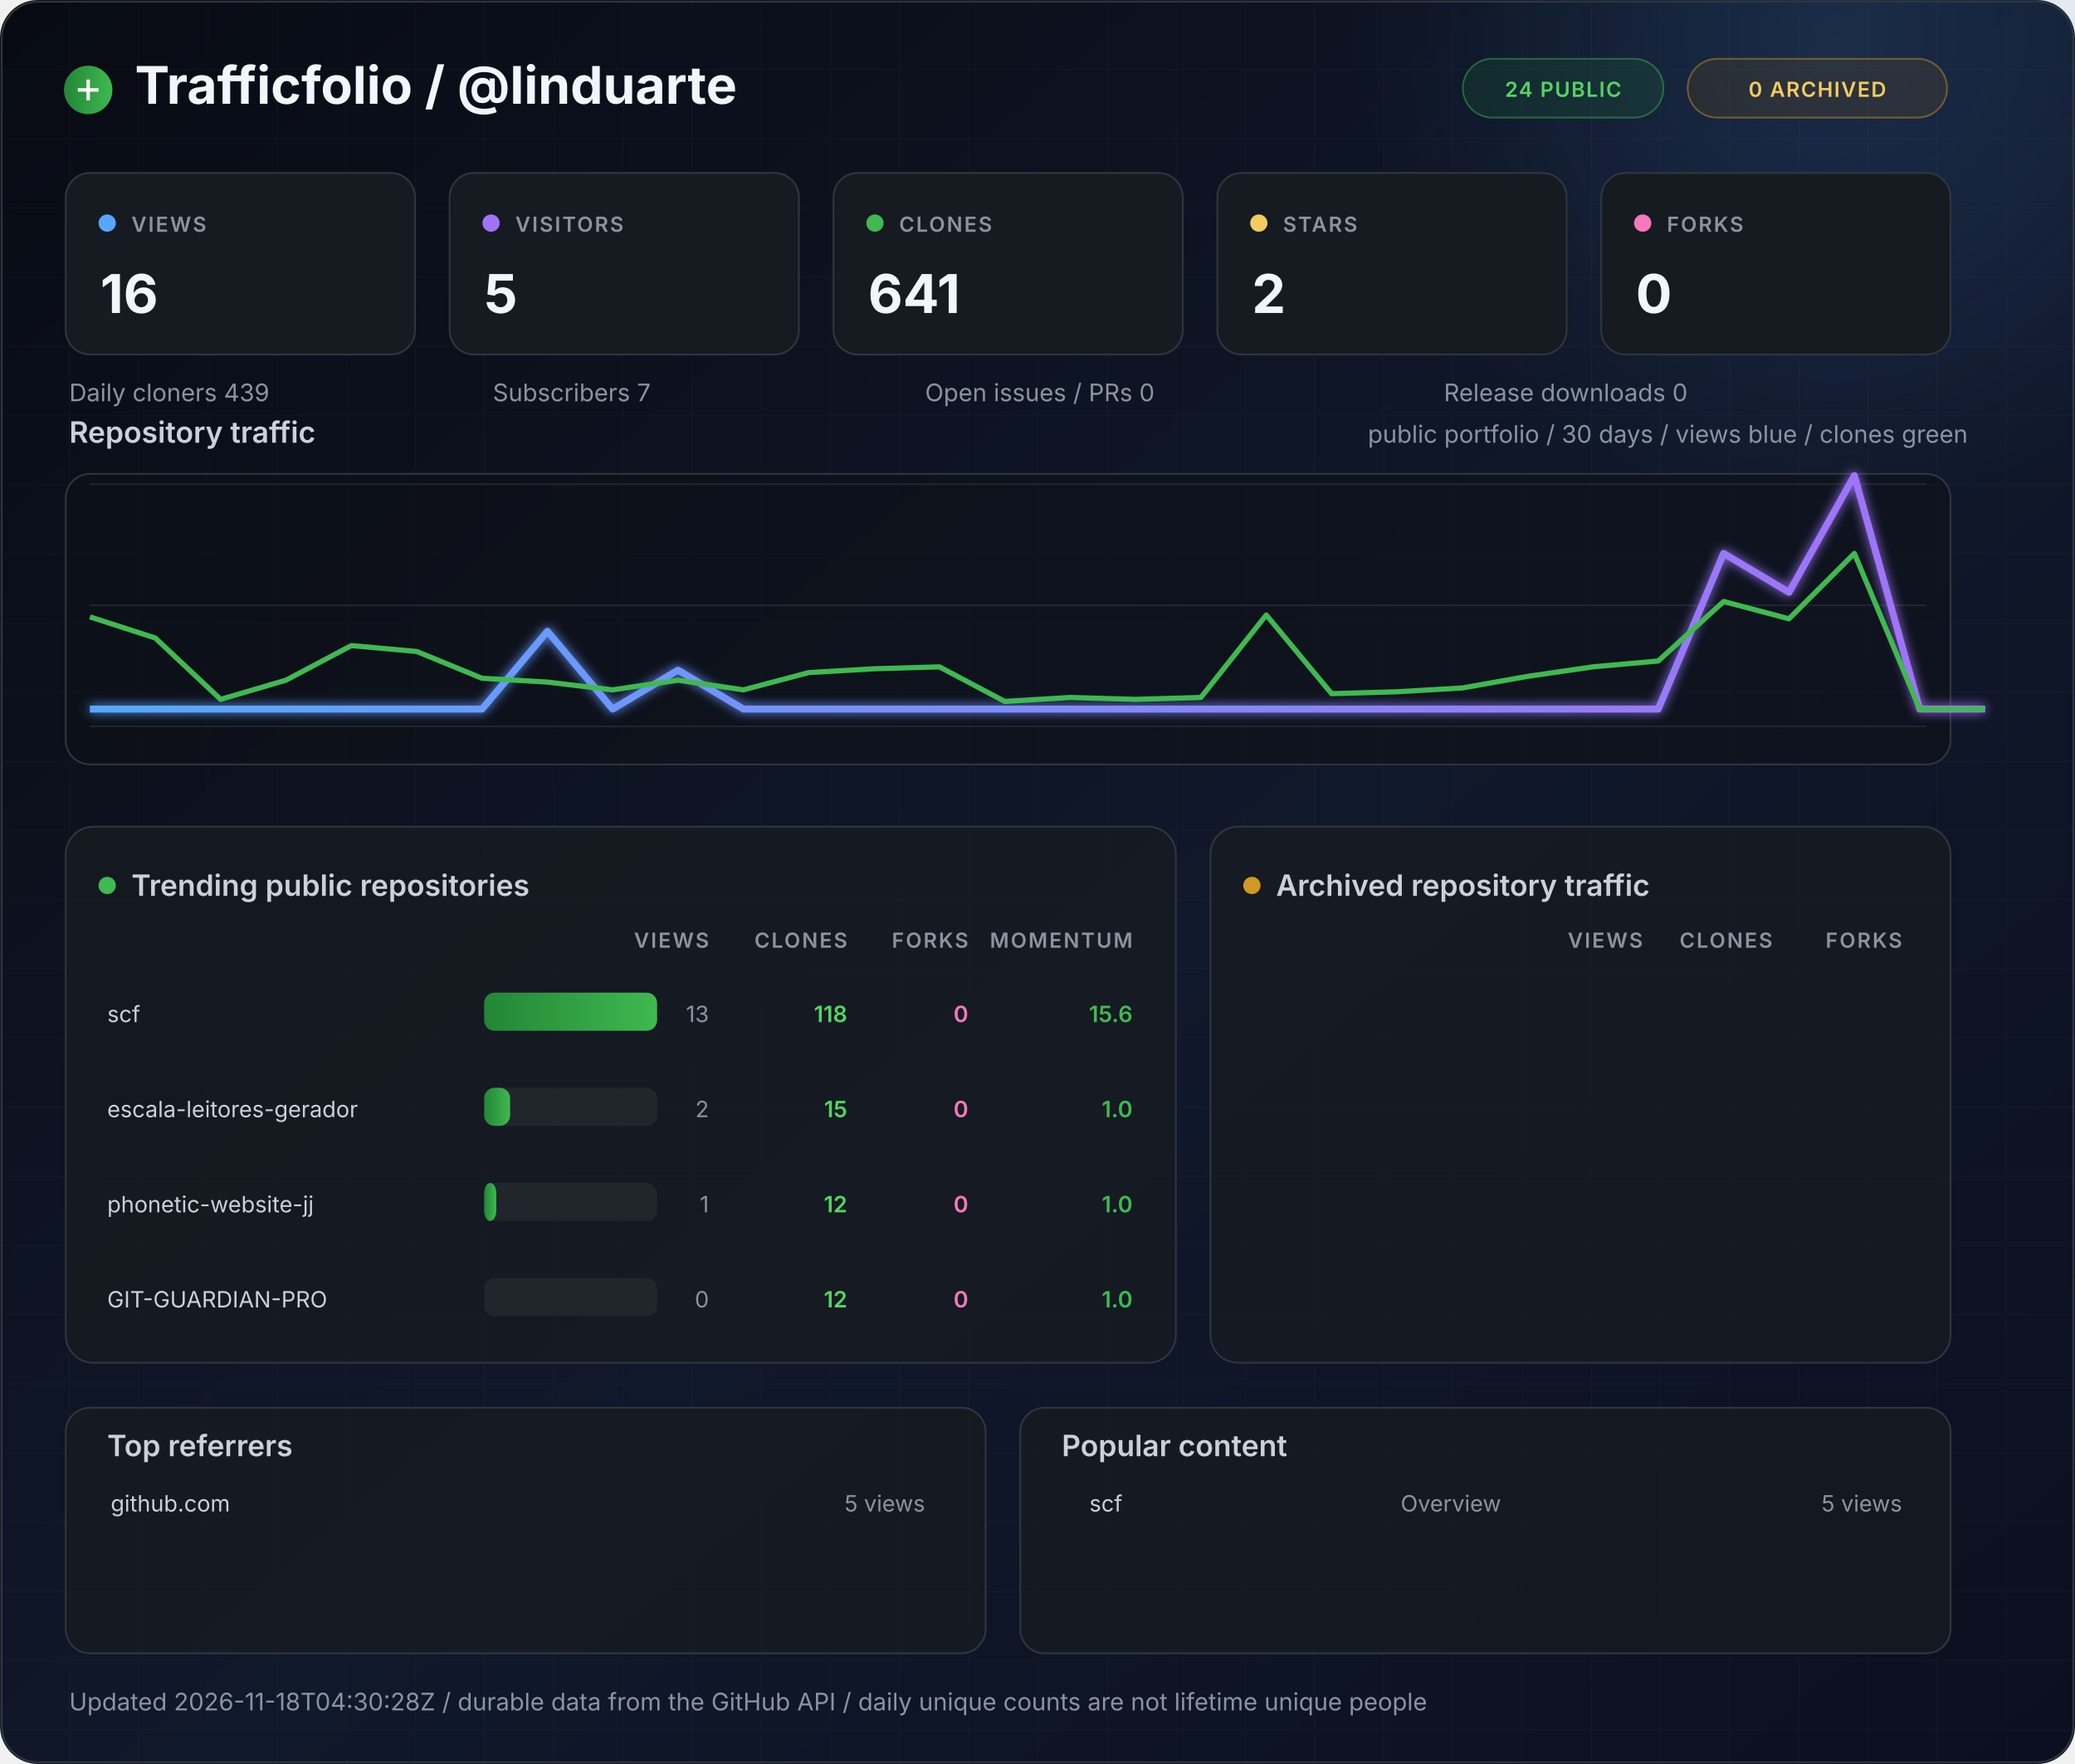
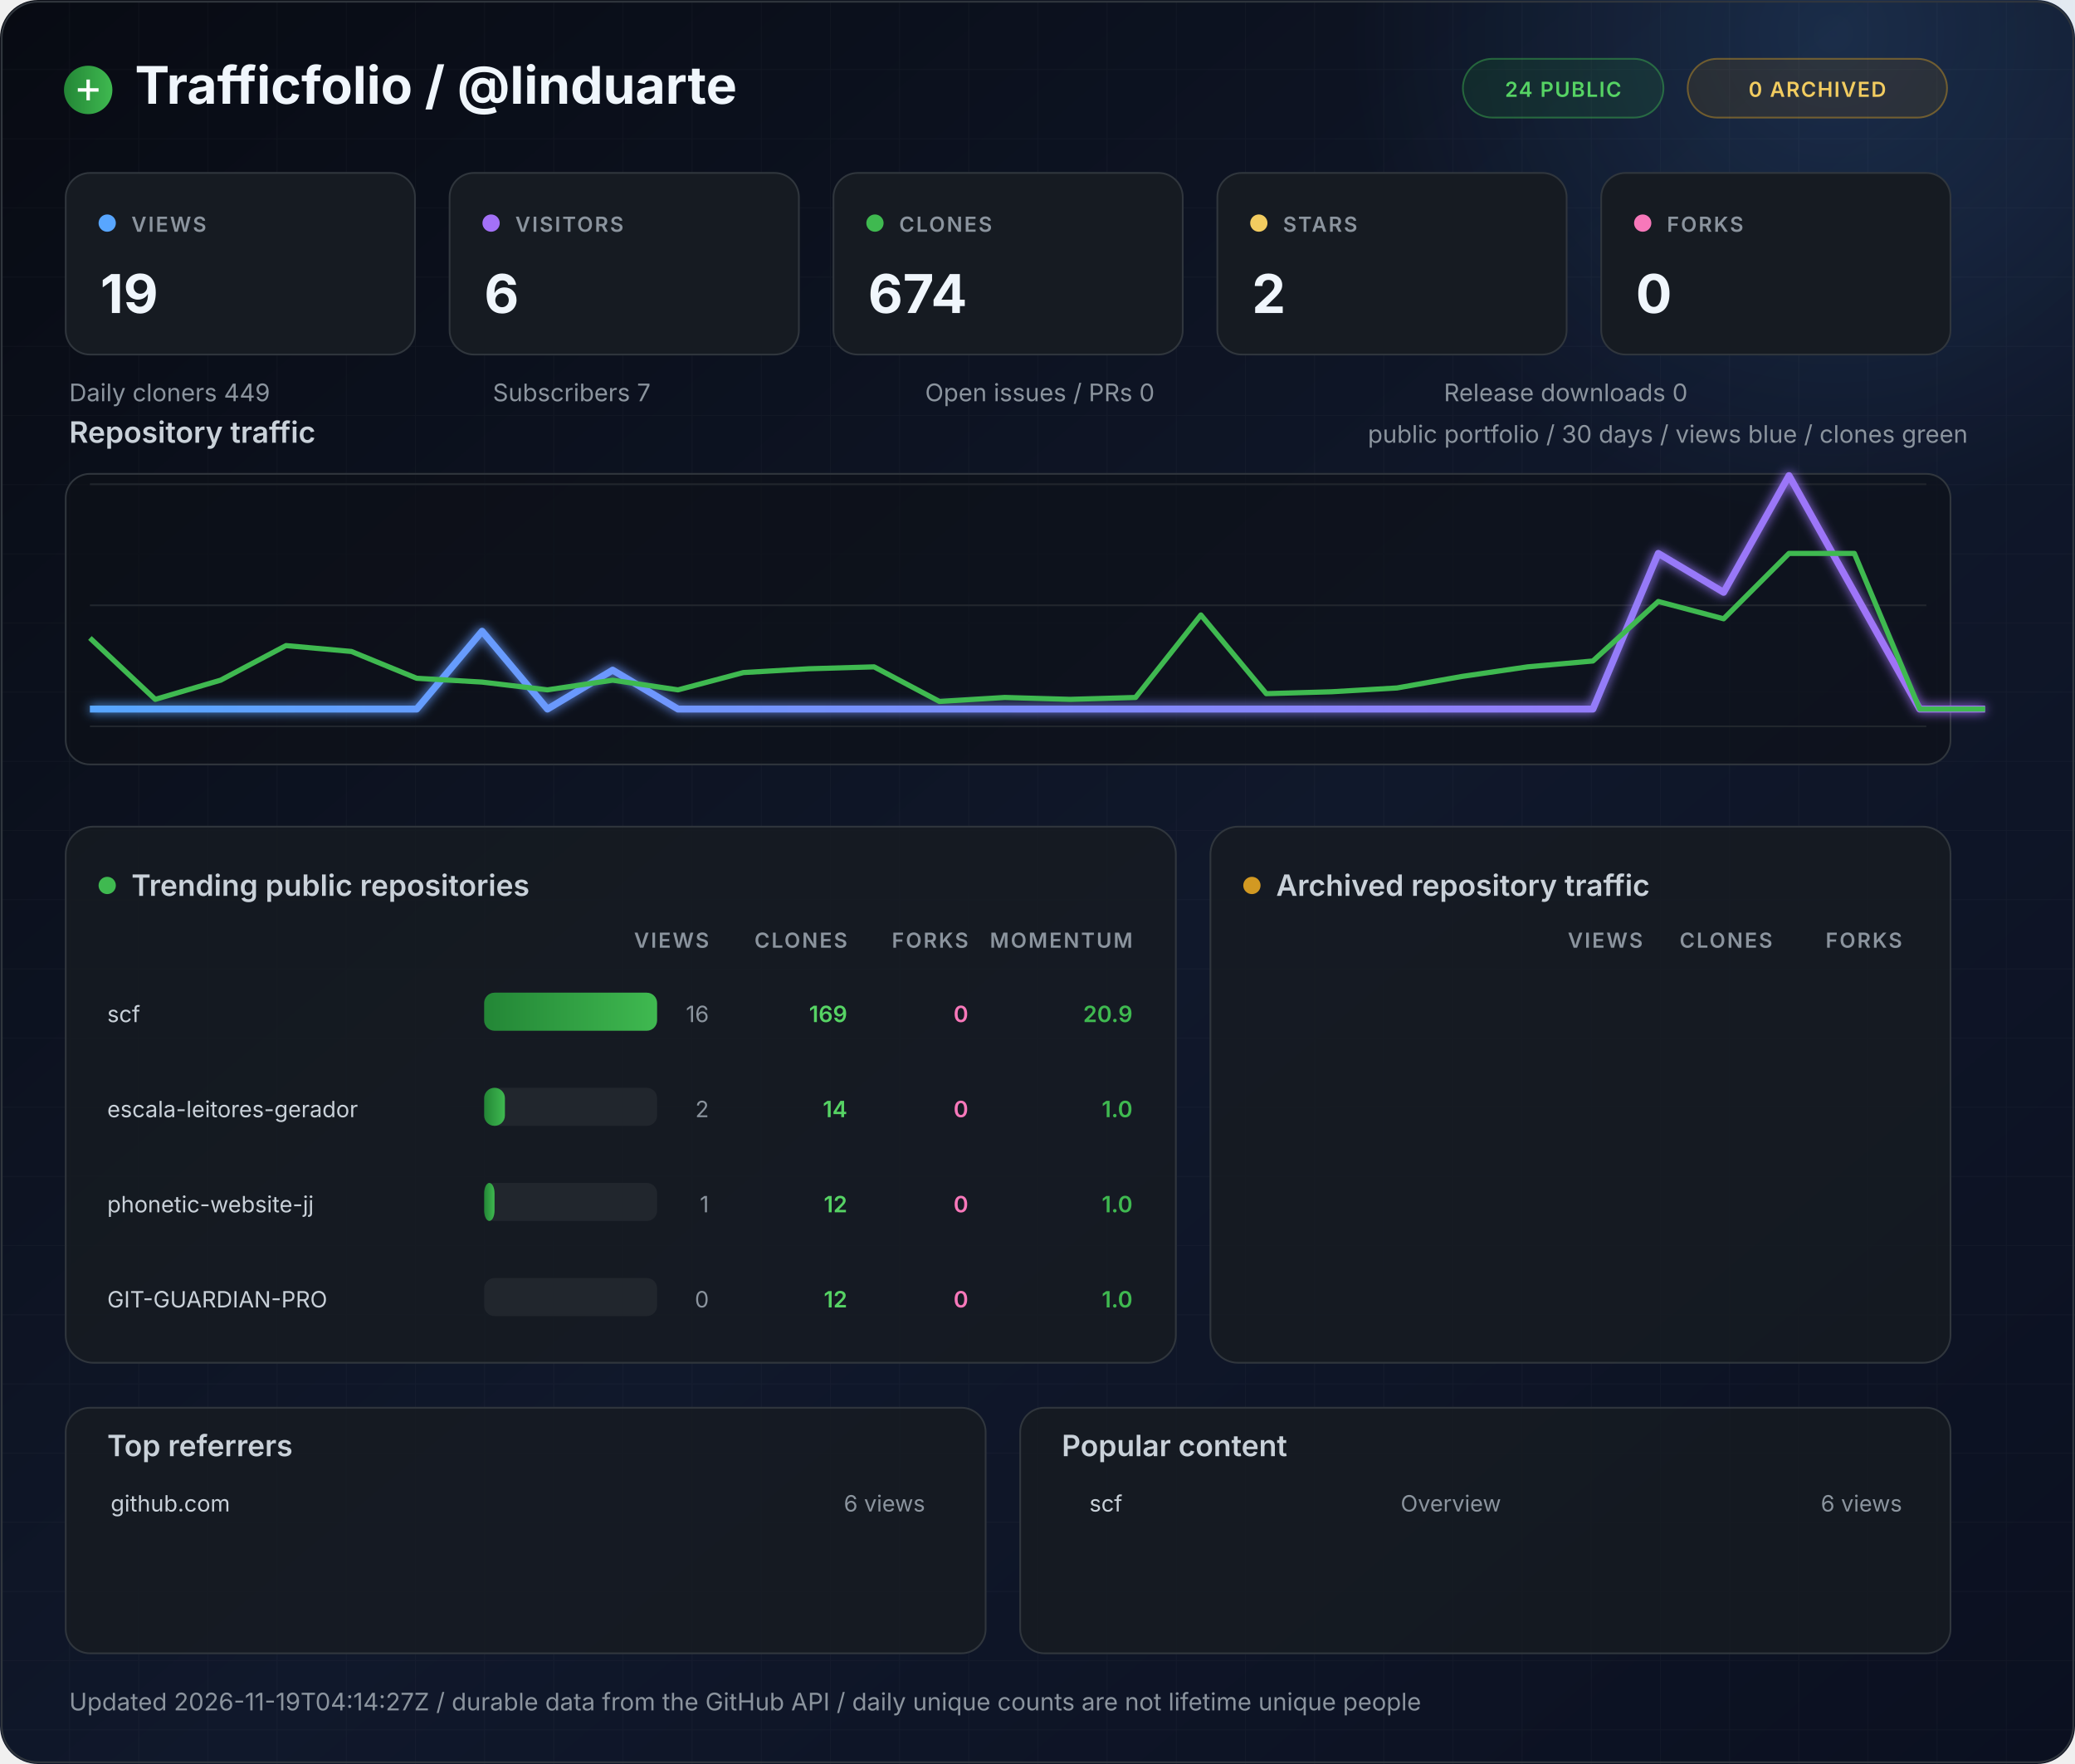
<svg xmlns="http://www.w3.org/2000/svg" width="1200" height="1020" viewBox="0 0 1200 1020" role="img" aria-label="Trafficfolio GitHub analytics dashboard for linduarte">
  <defs>
    <linearGradient id="bg" x1="0" y1="0" x2="1" y2="1">
      <stop stop-color="#080b13" />
      <stop offset=".55" stop-color="#10182b" />
      <stop offset="1" stop-color="#0b1020" />
    </linearGradient>
    <linearGradient id="line" x1="0" y1="0" x2="1" y2="0">
      <stop stop-color="#58a6ff" />
      <stop offset="1" stop-color="#a371f7" />
    </linearGradient>
    <linearGradient id="bar" x1="0" y1="0" x2="1" y2="0">
      <stop stop-color="#238636" />
      <stop offset="1" stop-color="#3fb950" />
    </linearGradient>
    <linearGradient id="archiveBar" x1="0" y1="0" x2="1" y2="0">
      <stop stop-color="#9e6a03" />
      <stop offset="1" stop-color="#f2cc60" />
    </linearGradient>
    <radialGradient id="ambient">
      <stop stop-color="#58a6ff" stop-opacity=".16" />
      <stop offset="1" stop-color="#58a6ff" stop-opacity="0" />
    </radialGradient>
    <pattern id="grid" width="40" height="40" patternUnits="userSpaceOnUse">
      <path d="M40 0H0V40" fill="none" stroke="#ffffff" stroke-opacity=".025" />
    </pattern>
    <filter id="glow">
      <feGaussianBlur stdDeviation="3" result="b" />
      <feMerge>
        <feMergeNode in="b" />
        <feMergeNode in="SourceGraphic" />
      </feMerge>
    </filter>
    <style>
    .title{font:750 30px -apple-system,BlinkMacSystemFont,"Segoe UI",sans-serif;fill:#f0f6fc}
    .subtitle{font:14px -apple-system,BlinkMacSystemFont,"Segoe UI",sans-serif;fill:#8b949e}
    .label{font:600 12px -apple-system,BlinkMacSystemFont,"Segoe UI",sans-serif;fill:#8b949e;letter-spacing:1px}
    .metric{font:700 31px -apple-system,BlinkMacSystemFont,"Segoe UI",sans-serif;fill:#f0f6fc}
    .section{font:600 17px -apple-system,BlinkMacSystemFont,"Segoe UI",sans-serif;fill:#c9d1d9}
    .repo,.value,.trend,.archive,.clone,.fork{font:13px -apple-system,BlinkMacSystemFont,"Segoe UI",sans-serif;fill:#c9d1d9}
    .value{fill:#8b949e} .trend{fill:#3fb950;font-weight:600} .archive{fill:#d29922}
    .clone{fill:#56d364;font-weight:600} .fork{fill:#f778ba;font-weight:600}
    .pill{font:600 12px -apple-system,BlinkMacSystemFont,"Segoe UI",sans-serif;letter-spacing:.7px}
  </style>
  </defs>
  <rect width="1200" height="1020" rx="22" fill="url(#bg)" />
  <rect width="1200" height="1020" rx="22" fill="url(#grid)" />
  <circle cx="1060" cy="20" r="280" fill="url(#ambient)" />
  <rect x="1" y="1" width="1198" height="1018" rx="21" fill="none" stroke="#30363d" />
  <circle cx="51" cy="52" r="14" fill="url(#bar)" />
  <path d="M45 52h12M51 46v12" stroke="#fff" stroke-width="2" />
  <text x="78" y="60" class="title">Trafficfolio / @linduarte</text>
  <rect x="846" y="34" width="116" height="34" rx="17" fill="#238636" fill-opacity=".16" stroke="#3fb950" stroke-opacity=".45" />
  <text x="904" y="56" text-anchor="middle" class="pill" fill="#56d364">24 PUBLIC</text>
  <rect x="976" y="34" width="150" height="34" rx="17" fill="#9e6a03" fill-opacity=".14" stroke="#d29922" stroke-opacity=".45" />
  <text x="1051" y="56" text-anchor="middle" class="pill" fill="#f2cc60">0 ARCHIVED</text>
  <rect x="38" y="100" width="202" height="105" rx="14" fill="#161b22" stroke="#30363d" />
  <circle cx="62" cy="129" r="5" fill="#58a6ff" />
  <text x="76" y="134" class="label">VIEWS</text>
-   <text x="58" y="181" class="metric">16</text>
+   <text x="58" y="181" class="metric">19</text>
  <rect x="260" y="100" width="202" height="105" rx="14" fill="#161b22" stroke="#30363d" />
  <circle cx="284" cy="129" r="5" fill="#a371f7" />
  <text x="298" y="134" class="label">VISITORS</text>
-   <text x="280" y="181" class="metric">5</text>
+   <text x="280" y="181" class="metric">6</text>
  <rect x="482" y="100" width="202" height="105" rx="14" fill="#161b22" stroke="#30363d" />
  <circle cx="506" cy="129" r="5" fill="#3fb950" />
  <text x="520" y="134" class="label">CLONES</text>
-   <text x="502" y="181" class="metric">641</text>
+   <text x="502" y="181" class="metric">674</text>
  <rect x="704" y="100" width="202" height="105" rx="14" fill="#161b22" stroke="#30363d" />
  <circle cx="728" cy="129" r="5" fill="#f2cc60" />
  <text x="742" y="134" class="label">STARS</text>
  <text x="724" y="181" class="metric">2</text>
  <rect x="926" y="100" width="202" height="105" rx="14" fill="#161b22" stroke="#30363d" />
  <circle cx="950" cy="129" r="5" fill="#f778ba" />
  <text x="964" y="134" class="label">FORKS</text>
  <text x="946" y="181" class="metric">0</text>
-   <text x="40" y="232" class="subtitle">Daily cloners 439</text>
+   <text x="40" y="232" class="subtitle">Daily cloners 449</text>
  <text x="285" y="232" class="subtitle">Subscribers 7</text>
  <text x="535" y="232" class="subtitle">Open issues / PRs 0</text>
  <text x="835" y="232" class="subtitle">Release downloads 0</text>
  <text x="40" y="256" class="section">Repository traffic</text>
  <text x="1138" y="256" text-anchor="end" class="subtitle">public portfolio / 30 days / views blue / clones green</text>
  <rect x="38" y="274" width="1090" height="168" rx="14" fill="#0d1117" fill-opacity=".62" stroke="#30363d" />
  <line x1="52" y1="420" x2="1114" y2="420" stroke="#21262d" />
  <line x1="52" y1="350" x2="1114" y2="350" stroke="#21262d" />
  <line x1="52" y1="280" x2="1114" y2="280" stroke="#21262d" />
-   <polyline points="52.0,410.0 89.8,410.0 127.6,410.0 165.4,410.0 203.2,410.0 241.0,410.0 278.8,410.0 316.6,365.0 354.3,410.0 392.1,387.5 429.9,410.0 467.7,410.0 505.5,410.0 543.3,410.0 581.1,410.0 618.9,410.0 656.7,410.0 694.5,410.0 732.3,410.0 770.1,410.0 807.9,410.0 845.7,410.0 883.4,410.0 921.2,410.0 959.0,410.0 996.8,320.0 1034.6,342.5 1072.4,275.0 1110.2,410.0 1148.0,410.0" fill="none" stroke="url(#line)" stroke-width="4" stroke-linejoin="round" filter="url(#glow)" />
-   <polyline points="52.0,356.7 89.8,368.9 127.6,404.4 165.4,393.3 203.2,373.3 241.0,376.7 278.8,392.2 316.6,394.4 354.3,398.9 392.1,393.3 429.9,398.9 467.7,388.9 505.5,386.7 543.3,385.6 581.1,405.6 618.9,403.3 656.7,404.4 694.5,403.3 732.3,355.6 770.1,401.1 807.9,400.0 845.7,397.8 883.4,391.1 921.2,385.6 959.0,382.2 996.8,347.8 1034.6,357.8 1072.4,320.0 1110.2,410.0 1148.0,410.0" fill="none" stroke="#3fb950" stroke-width="3" stroke-linejoin="round" />
+   <polyline points="52.0,410.0 89.8,410.0 127.6,410.0 165.4,410.0 203.2,410.0 241.0,410.0 278.8,365.0 316.6,410.0 354.3,387.5 392.1,410.0 429.9,410.0 467.7,410.0 505.5,410.0 543.3,410.0 581.1,410.0 618.9,410.0 656.7,410.0 694.5,410.0 732.3,410.0 770.1,410.0 807.9,410.0 845.7,410.0 883.4,410.0 921.2,410.0 959.0,320.0 996.8,342.5 1034.6,275.0 1072.4,342.5 1110.2,410.0 1148.0,410.0" fill="none" stroke="url(#line)" stroke-width="4" stroke-linejoin="round" filter="url(#glow)" />
+   <polyline points="52.0,368.9 89.8,404.4 127.6,393.3 165.4,373.3 203.2,376.7 241.0,392.2 278.8,394.4 316.6,398.9 354.3,393.3 392.1,398.9 429.9,388.9 467.7,386.7 505.5,385.6 543.3,405.6 581.1,403.3 618.9,404.4 656.7,403.3 694.5,355.6 732.3,401.1 770.1,400.0 807.9,397.8 845.7,391.1 883.4,385.6 921.2,382.2 959.0,347.8 996.8,357.8 1034.6,320.0 1072.4,320.0 1110.2,410.0 1148.0,410.0" fill="none" stroke="#3fb950" stroke-width="3" stroke-linejoin="round" />
  <rect x="38" y="478" width="642" height="310" rx="16" fill="#161b22" fill-opacity=".82" stroke="#30363d" />
  <circle cx="62" cy="512" r="5" fill="#3fb950" />
  <text x="76" y="518" class="section">Trending public repositories</text>
  <text x="410" y="548" text-anchor="end" class="label">VIEWS</text>
  <text x="490" y="548" text-anchor="end" class="label">CLONES</text>
  <text x="560" y="548" text-anchor="end" class="label">FORKS</text>
  <text x="655" y="548" text-anchor="end" class="label">MOMENTUM</text>
  <text x="62" y="591" class="repo">scf</text>
  <rect x="280" y="574" width="100" height="22" rx="6" fill="#21262d" />
  <rect x="280" y="574" width="100" height="22" rx="6" fill="url(#bar)" />
-   <text x="410" y="591" text-anchor="end" class="value">13</text>
-   <text x="490" y="591" text-anchor="end" class="clone">118</text>
+   <text x="410" y="591" text-anchor="end" class="value">16</text>
+   <text x="490" y="591" text-anchor="end" class="clone">169</text>
  <text x="560" y="591" text-anchor="end" class="fork">0</text>
-   <text x="655" y="591" text-anchor="end" class="trend">15.6</text>
+   <text x="655" y="591" text-anchor="end" class="trend">20.9</text>
  <text x="62" y="646" class="repo">escala-leitores-gerador</text>
  <rect x="280" y="629" width="100" height="22" rx="6" fill="#21262d" />
-   <rect x="280" y="629" width="15" height="22" rx="6" fill="url(#bar)" />
+   <rect x="280" y="629" width="12" height="22" rx="6" fill="url(#bar)" />
  <text x="410" y="646" text-anchor="end" class="value">2</text>
-   <text x="490" y="646" text-anchor="end" class="clone">15</text>
+   <text x="490" y="646" text-anchor="end" class="clone">14</text>
  <text x="560" y="646" text-anchor="end" class="fork">0</text>
  <text x="655" y="646" text-anchor="end" class="trend">1.0</text>
  <text x="62" y="701" class="repo">phonetic-website-jj</text>
  <rect x="280" y="684" width="100" height="22" rx="6" fill="#21262d" />
-   <rect x="280" y="684" width="7" height="22" rx="6" fill="url(#bar)" />
+   <rect x="280" y="684" width="6" height="22" rx="6" fill="url(#bar)" />
  <text x="410" y="701" text-anchor="end" class="value">1</text>
  <text x="490" y="701" text-anchor="end" class="clone">12</text>
  <text x="560" y="701" text-anchor="end" class="fork">0</text>
  <text x="655" y="701" text-anchor="end" class="trend">1.0</text>
  <text x="62" y="756" class="repo">GIT-GUARDIAN-PRO</text>
  <rect x="280" y="739" width="100" height="22" rx="6" fill="#21262d" />
  <rect x="280" y="739" width="0" height="22" rx="6" fill="url(#bar)" />
  <text x="410" y="756" text-anchor="end" class="value">0</text>
  <text x="490" y="756" text-anchor="end" class="clone">12</text>
  <text x="560" y="756" text-anchor="end" class="fork">0</text>
  <text x="655" y="756" text-anchor="end" class="trend">1.0</text>
  <rect x="700" y="478" width="428" height="310" rx="16" fill="#161b22" fill-opacity=".82" stroke="#30363d" />
  <circle cx="724" cy="512" r="5" fill="#d29922" />
  <text x="738" y="518" class="section">Archived repository traffic</text>
  <text x="950" y="548" text-anchor="end" class="label">VIEWS</text>
  <text x="1025" y="548" text-anchor="end" class="label">CLONES</text>
  <text x="1100" y="548" text-anchor="end" class="label">FORKS</text>
  <rect x="38" y="814" width="532" height="142" rx="14" fill="#161b22" fill-opacity=".82" stroke="#30363d" />
  <text x="62" y="842" class="section">Top referrers</text>
  <text x="64" y="874" class="repo">github.com</text>
-   <text x="535" y="874" text-anchor="end" class="value">5 views</text>
+   <text x="535" y="874" text-anchor="end" class="value">6 views</text>
  <rect x="590" y="814" width="538" height="142" rx="14" fill="#161b22" fill-opacity=".82" stroke="#30363d" />
  <text x="614" y="842" class="section">Popular content</text>
  <text x="630" y="874" class="repo">scf</text>
  <text x="810" y="874" class="value">Overview</text>
-   <text x="1100" y="874" text-anchor="end" class="value">5 views</text>
-   <text x="40" y="989" class="subtitle">Updated 2026-11-18T04:30:28Z / durable data from the GitHub API / daily unique counts are not lifetime unique people</text>
+   <text x="1100" y="874" text-anchor="end" class="value">6 views</text>
+   <text x="40" y="989" class="subtitle">Updated 2026-11-19T04:14:27Z / durable data from the GitHub API / daily unique counts are not lifetime unique people</text>
</svg>
